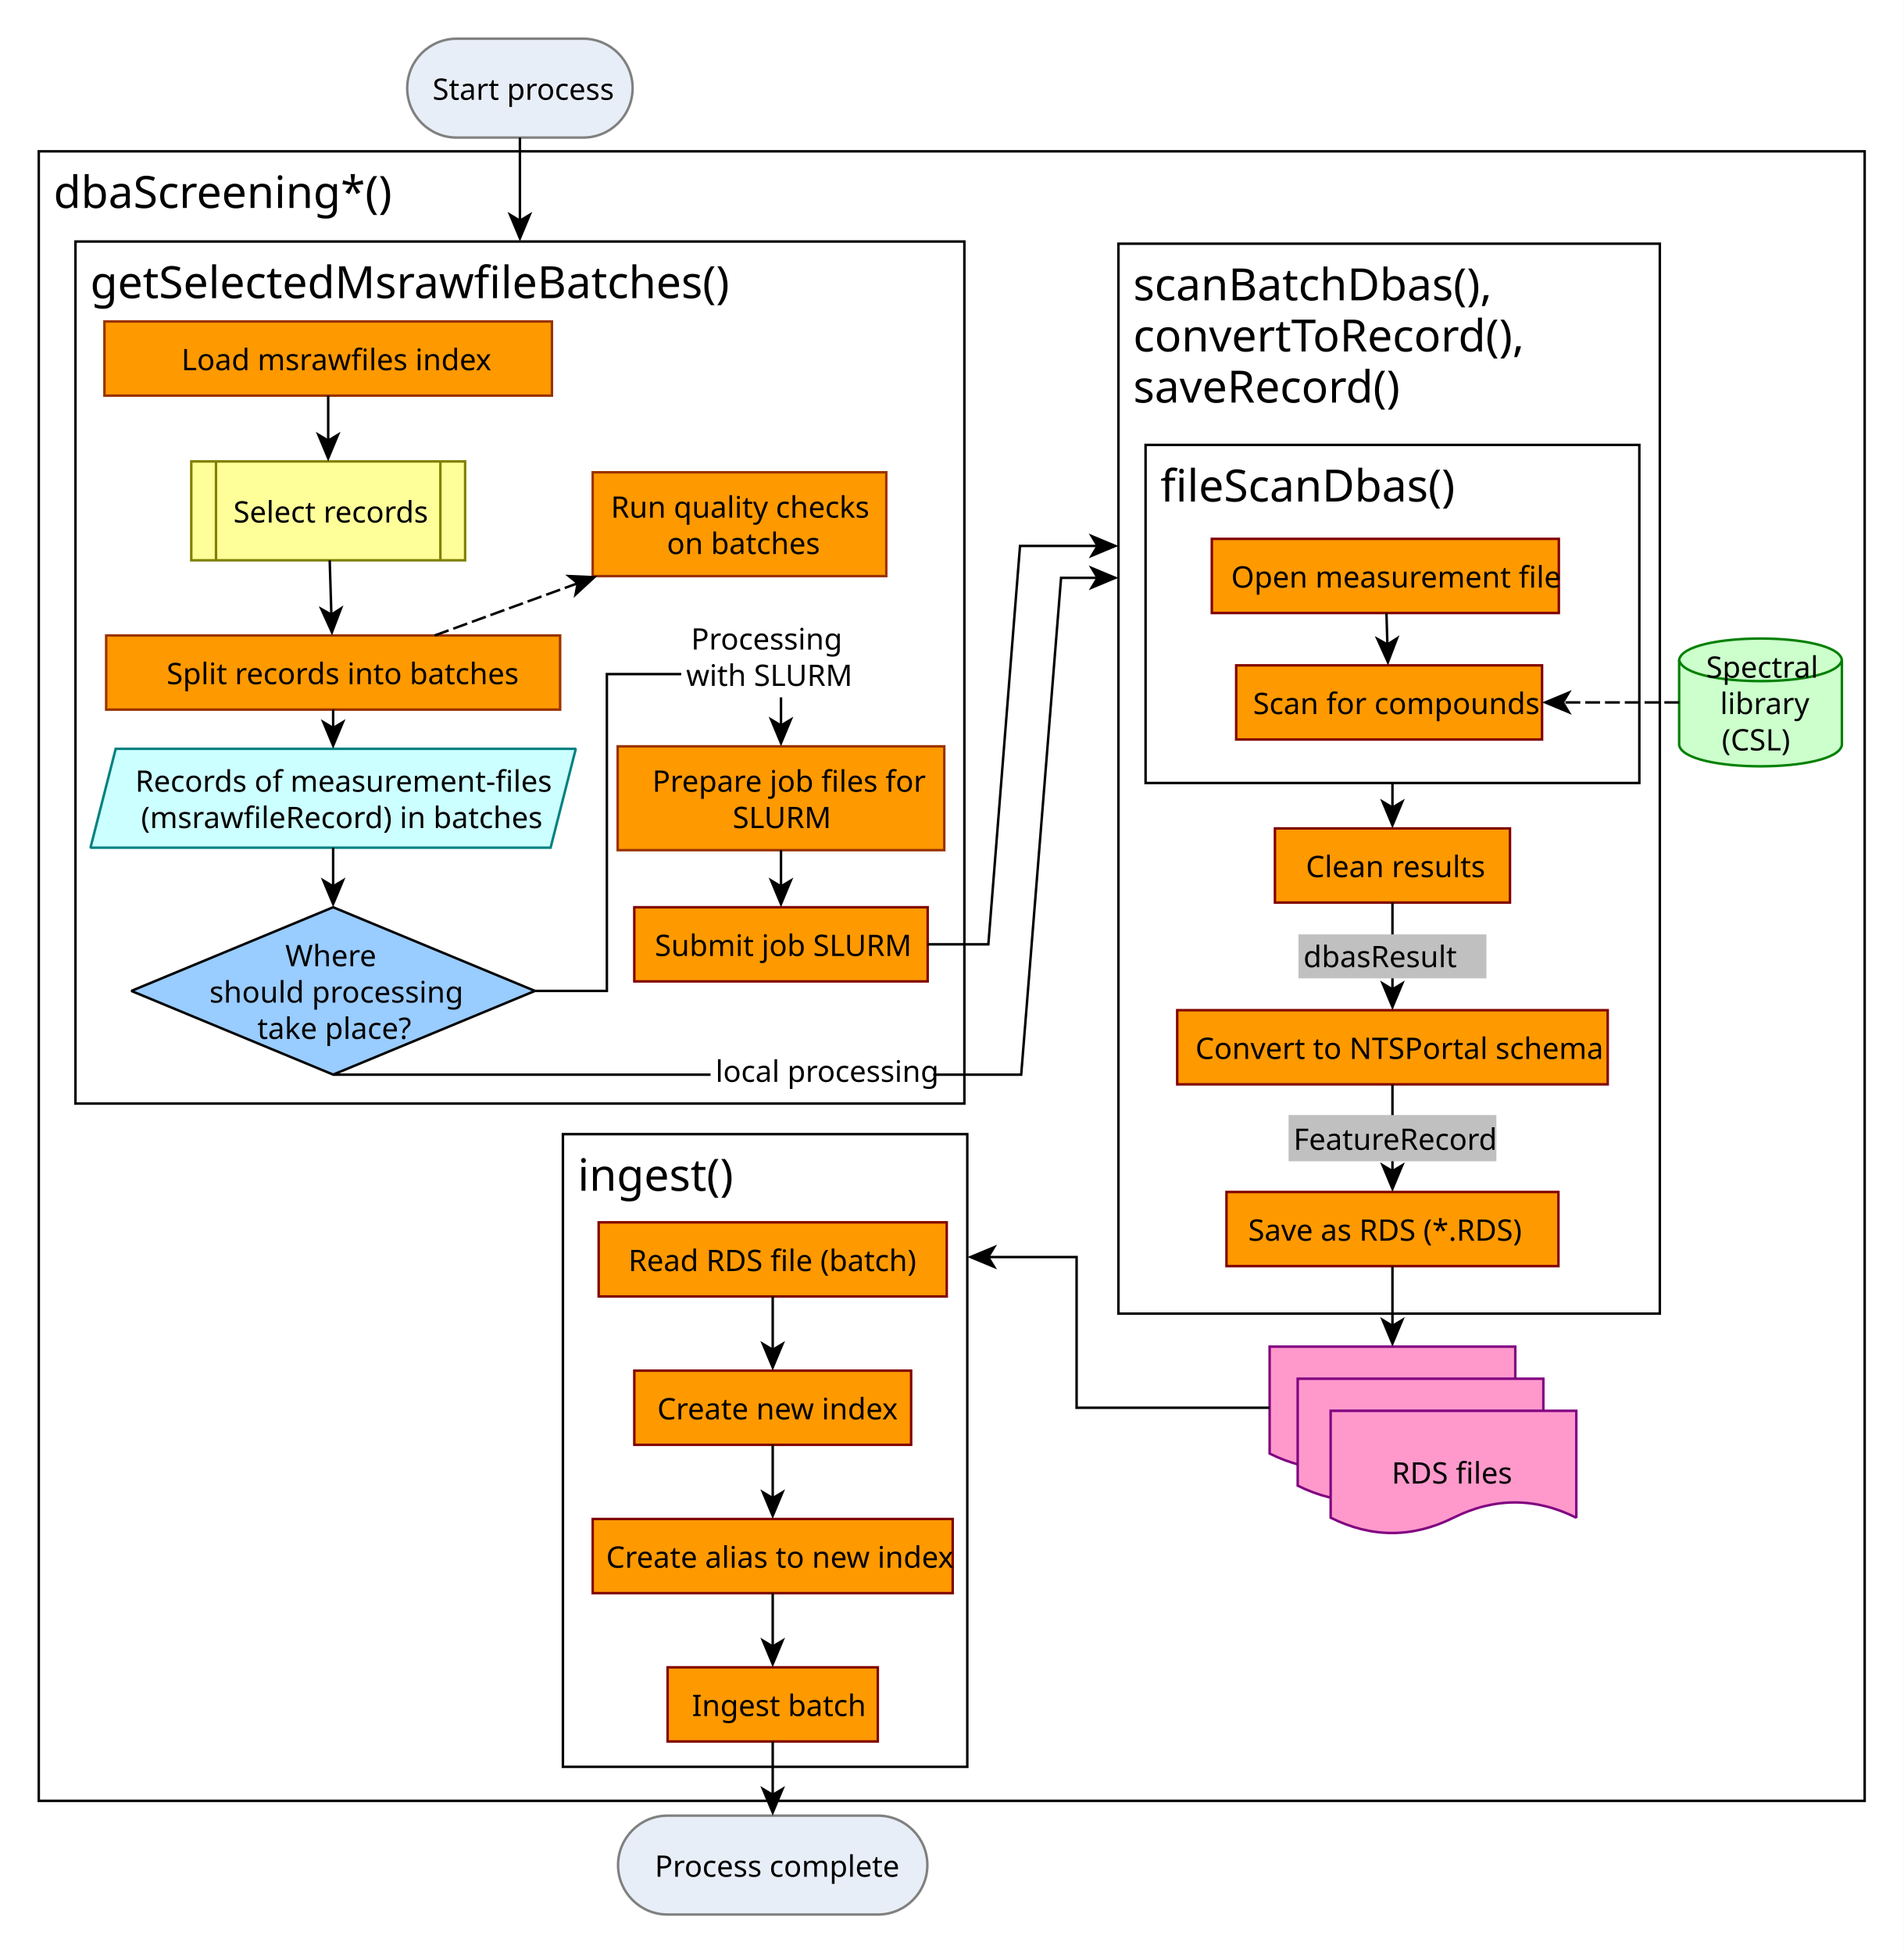
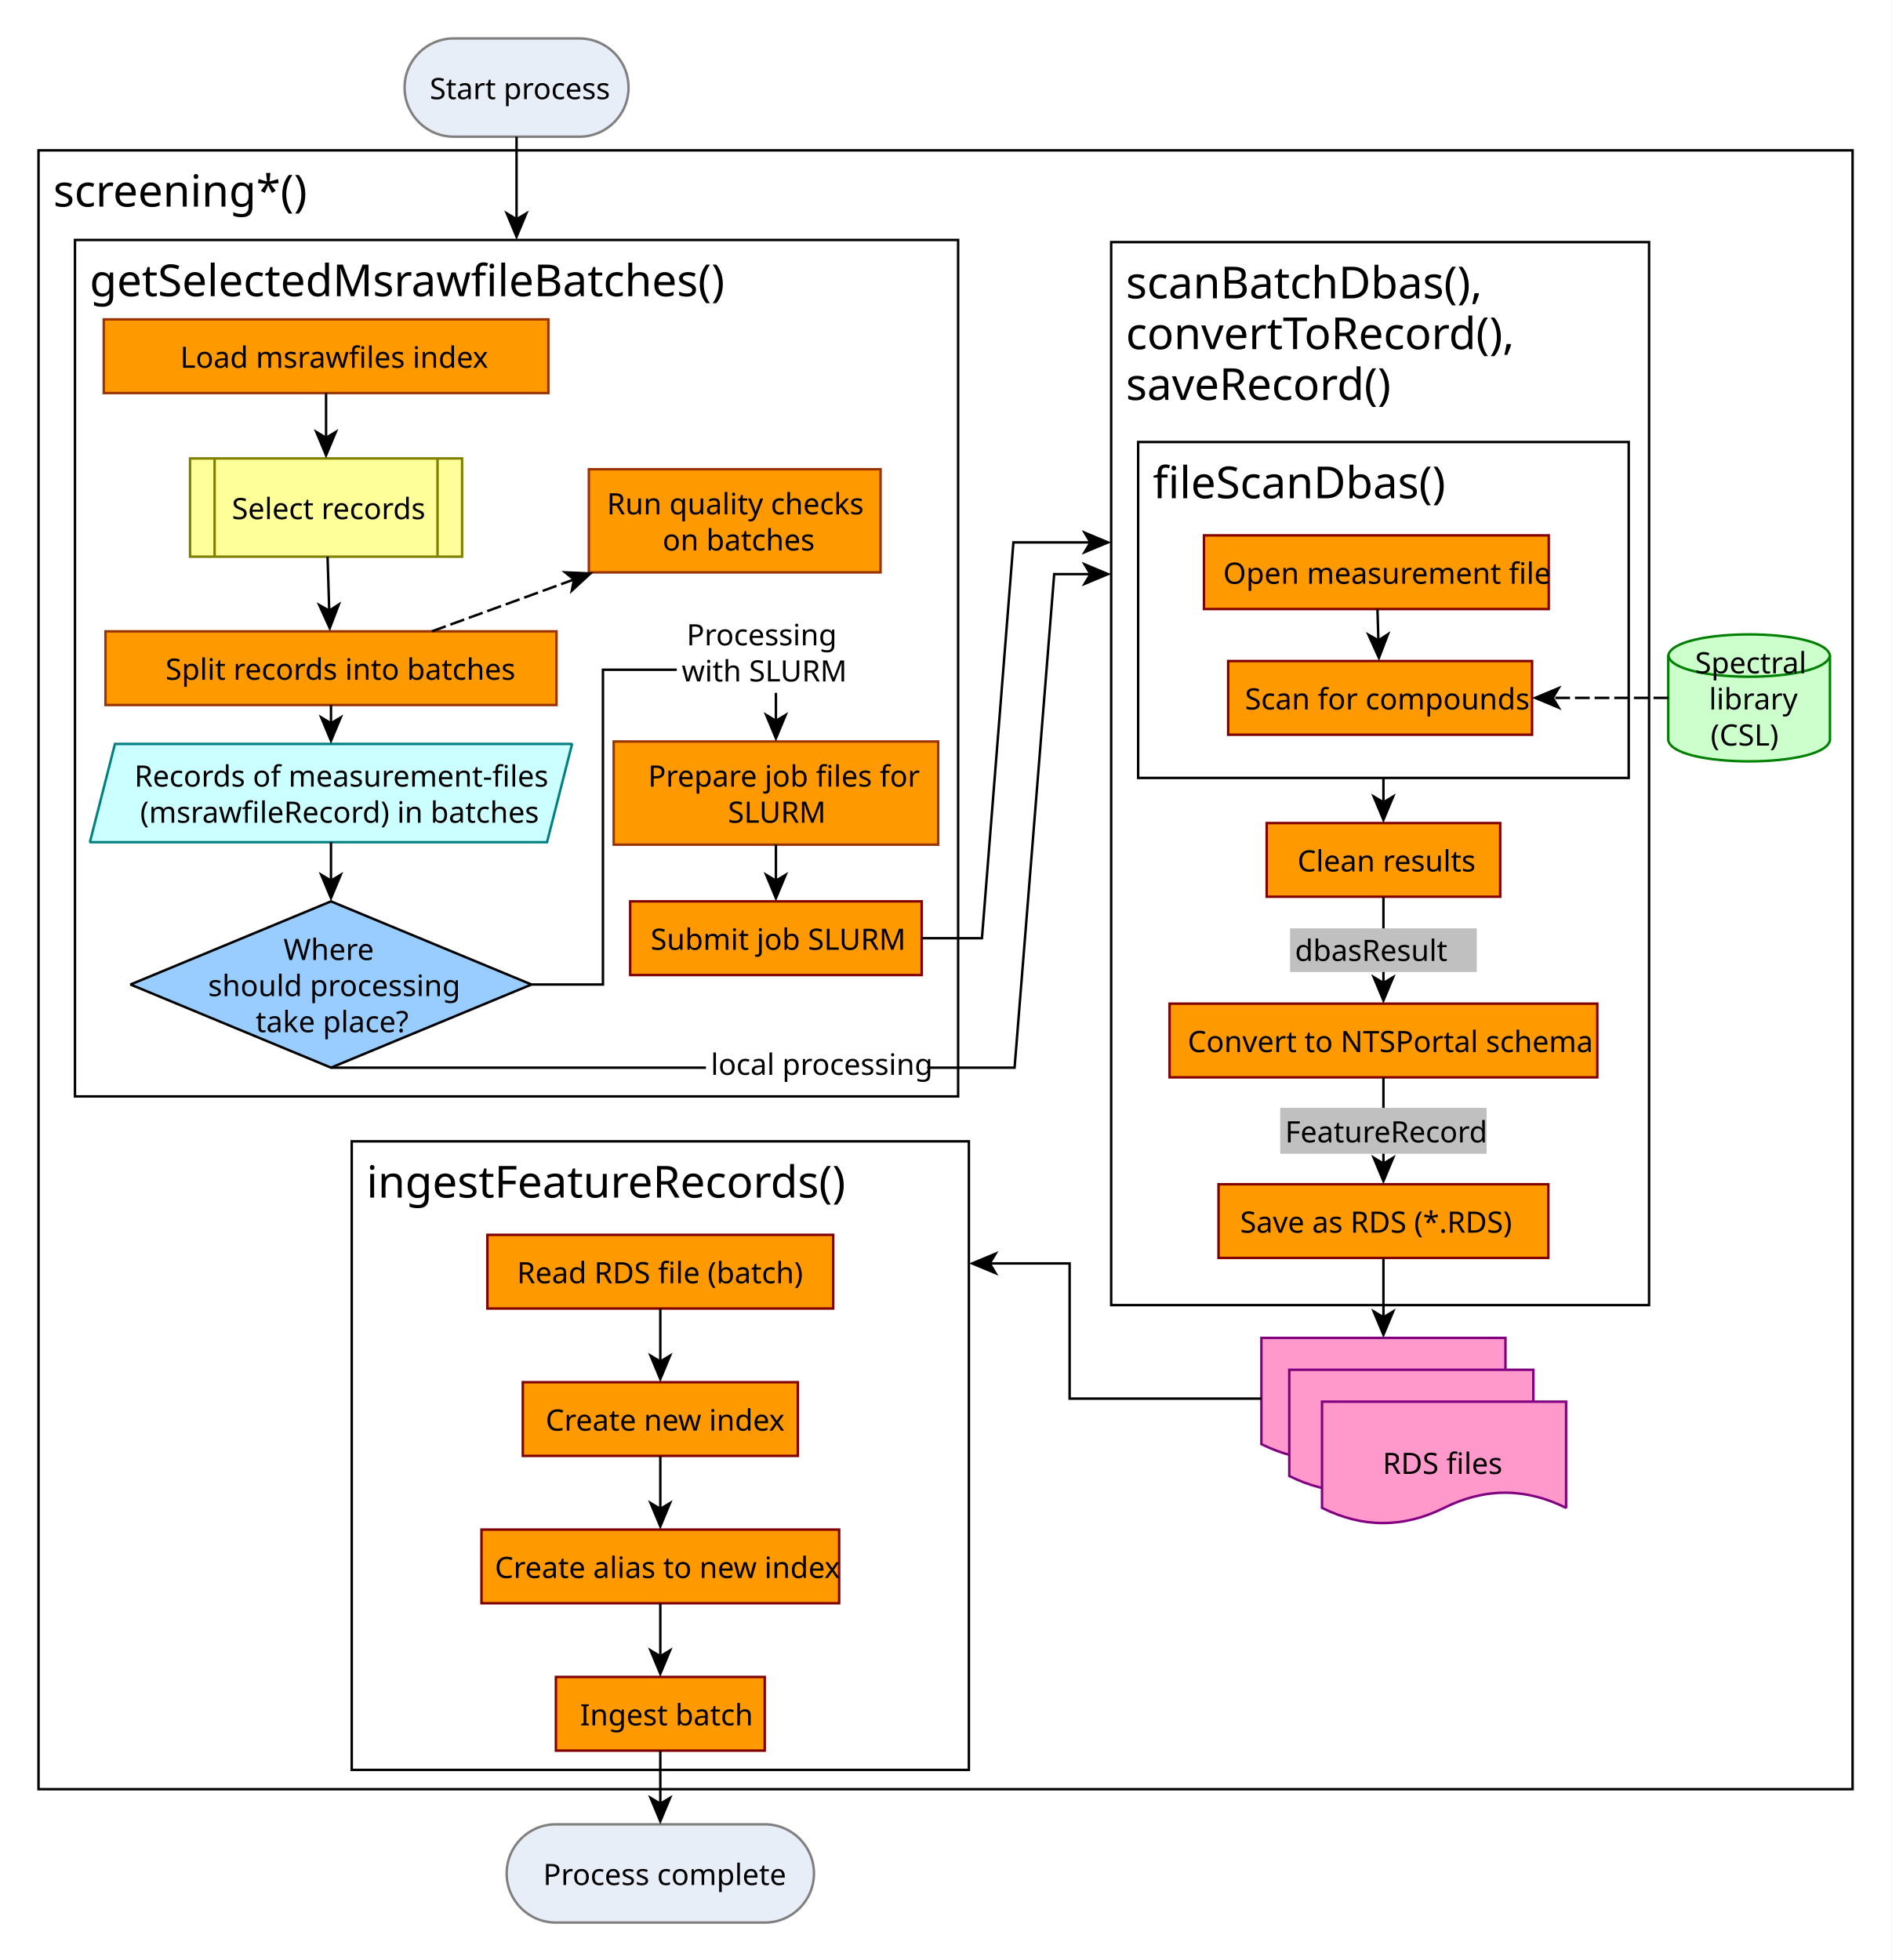
- <svg xmlns="http://www.w3.org/2000/svg" fill-opacity="1" color-rendering="auto" color-interpolation="auto" text-rendering="auto" stroke="black" stroke-linecap="square" width="770" stroke-miterlimit="10" shape-rendering="auto" stroke-opacity="1" fill="black" stroke-dasharray="none" font-weight="normal" stroke-width="1" height="790" font-family="'Dialog'" font-style="normal" stroke-linejoin="miter" font-size="12px" stroke-dashoffset="0" image-rendering="auto">
+ <svg xmlns="http://www.w3.org/2000/svg" fill-opacity="1" color-rendering="auto" color-interpolation="auto" text-rendering="auto" stroke="black" stroke-linecap="square" width="770" stroke-miterlimit="10" shape-rendering="auto" stroke-opacity="1" fill="black" stroke-dasharray="none" font-weight="normal" stroke-width="1" height="798" font-family="'Dialog'" font-style="normal" stroke-linejoin="miter" font-size="12px" stroke-dashoffset="0" image-rendering="auto">
  <defs id="genericDefs" />
  <g>
    <defs id="defs1">
      <clipPath clipPathUnits="userSpaceOnUse" id="clipPath1">
-         <path d="M0 0 L770 0 L770 790 L0 790 L0 0 Z" />
+         <path d="M0 0 L770 0 L770 798 L0 798 L0 0 Z" />
      </clipPath>
      <clipPath clipPathUnits="userSpaceOnUse" id="clipPath2">
-         <path d="M433 -269 L1203 -269 L1203 521 L433 521 L433 -269 Z" />
+         <path d="M433 -269 L1203 -269 L1203 529 L433 529 L433 -269 Z" />
      </clipPath>
    </defs>
    <g fill="white" text-rendering="geometricPrecision" shape-rendering="geometricPrecision" transform="translate(-433,269)" stroke="white">
-       <rect x="433" width="770" height="790" y="-269" clip-path="url(#clipPath2)" stroke="none" />
+       <rect x="433" width="770" height="798" y="-269" clip-path="url(#clipPath2)" stroke="none" />
    </g>
    <g text-rendering="geometricPrecision" stroke-miterlimit="1.45" shape-rendering="geometricPrecision" transform="matrix(1,0,0,1,-433,269)" stroke-linecap="butt">
      <rect fill="none" x="448.682" width="738.502" height="667.242" y="-207.788" clip-path="url(#clipPath2)" />
-       <text x="454.682" font-size="18px" y="-184.887" clip-path="url(#clipPath2)" font-family="'Arial monospaced for SAP'" stroke="none" xml:space="preserve">dbaScreening*()</text>
+       <text x="454.682" font-size="18px" y="-184.887" clip-path="url(#clipPath2)" font-family="'Arial monospaced for SAP'" stroke="none" xml:space="preserve">screening*()</text>
      <rect fill="none" x="885.357" width="218.975" height="432.791" y="-170.426" clip-path="url(#clipPath2)" />
      <text x="891.357" font-size="18px" y="-147.524" clip-path="url(#clipPath2)" font-family="'Arial monospaced for SAP'" stroke="none" xml:space="preserve">scanBatchDbas(), </text>
      <text x="891.357" font-size="18px" y="-126.844" clip-path="url(#clipPath2)" font-family="'Arial monospaced for SAP'" stroke="none" xml:space="preserve">convertToRecord(), </text>
      <text x="891.357" font-size="18px" y="-106.163" clip-path="url(#clipPath2)" font-family="'Arial monospaced for SAP'" stroke="none" xml:space="preserve">saveRecord()</text>
-       <rect fill="none" x="660.672" width="163.559" height="255.92" y="189.772" clip-path="url(#clipPath2)" />
-       <text x="666.672" font-size="18px" y="212.674" clip-path="url(#clipPath2)" font-family="'Arial monospaced for SAP'" stroke="none" xml:space="preserve">ingest()</text>
+       <rect fill="none" x="576.192" width="251.239" height="255.92" y="195.683" clip-path="url(#clipPath2)" />
+       <text x="582.192" font-size="18px" y="218.585" clip-path="url(#clipPath2)" font-family="'Arial monospaced for SAP'" stroke="none" xml:space="preserve">ingestFeatureRecords()</text>
      <rect fill="none" x="463.523" width="359.528" height="348.695" y="-171.302" clip-path="url(#clipPath2)" />
      <text x="469.523" font-size="18px" y="-148.401" clip-path="url(#clipPath2)" font-family="'Arial monospaced for SAP'" stroke="none" xml:space="preserve">getSelectedMsrawfileBatches()</text>
    </g>
    <g fill="rgb(255,153,0)" text-rendering="geometricPrecision" shape-rendering="geometricPrecision" transform="matrix(1,0,0,1,-433,269)" stroke="rgb(255,153,0)">
      <rect x="475.239" width="181" height="30" y="-138.968" clip-path="url(#clipPath2)" stroke="none" />
    </g>
    <g stroke-linecap="butt" transform="matrix(1,0,0,1,-433,269)" fill="rgb(153,51,0)" text-rendering="geometricPrecision" shape-rendering="geometricPrecision" stroke="rgb(153,51,0)" stroke-miterlimit="1.45">
      <rect fill="none" x="475.239" width="181" height="30" y="-138.968" clip-path="url(#clipPath2)" />
      <text x="506.378" y="-119.254" clip-path="url(#clipPath2)" fill="black" font-family="sans-serif" stroke="none" xml:space="preserve">Load msrawfiles index</text>
    </g>
    <g fill="rgb(255,153,0)" text-rendering="geometricPrecision" shape-rendering="geometricPrecision" transform="matrix(1,0,0,1,-433,269)" stroke="rgb(255,153,0)">
      <rect x="475.943" width="183.6" height="30" y="-11.957" clip-path="url(#clipPath2)" stroke="none" />
    </g>
    <g stroke-linecap="butt" transform="matrix(1,0,0,1,-433,269)" fill="rgb(153,51,0)" text-rendering="geometricPrecision" shape-rendering="geometricPrecision" stroke="rgb(153,51,0)" stroke-miterlimit="1.45">
      <rect fill="none" x="475.943" width="183.6" height="30" y="-11.957" clip-path="url(#clipPath2)" />
      <text x="500.375" y="7.757" clip-path="url(#clipPath2)" fill="black" font-family="sans-serif" stroke="none" xml:space="preserve">Split records into batches</text>
      <rect x="896.341" y="-89.036" clip-path="url(#clipPath2)" fill="none" width="199.706" height="136.767" stroke="black" />
    </g>
    <g font-size="18px" stroke-linecap="butt" transform="matrix(1,0,0,1,-433,269)" text-rendering="geometricPrecision" font-family="'Arial monospaced for SAP'" shape-rendering="geometricPrecision" stroke-miterlimit="1.45">
      <text x="902.341" xml:space="preserve" y="-66.135" clip-path="url(#clipPath2)" stroke="none">fileScanDbas()</text>
    </g>
    <g fill="rgb(255,153,0)" text-rendering="geometricPrecision" shape-rendering="geometricPrecision" transform="matrix(1,0,0,1,-433,269)" stroke="rgb(255,153,0)">
      <rect x="923.132" width="140.358" height="30" y="-51.03" clip-path="url(#clipPath2)" stroke="none" />
    </g>
    <g stroke-linecap="butt" transform="matrix(1,0,0,1,-433,269)" fill="maroon" text-rendering="geometricPrecision" shape-rendering="geometricPrecision" stroke="maroon" stroke-miterlimit="1.45">
      <rect fill="none" x="923.132" width="140.358" height="30" y="-51.03" clip-path="url(#clipPath2)" />
      <text x="930.947" y="-31.316" clip-path="url(#clipPath2)" fill="black" font-family="sans-serif" stroke="none" xml:space="preserve">Open measurement file</text>
    </g>
    <g fill="rgb(255,153,0)" text-rendering="geometricPrecision" shape-rendering="geometricPrecision" transform="matrix(1,0,0,1,-433,269)" stroke="rgb(255,153,0)">
      <rect x="932.985" width="123.719" height="30" y="0.135" clip-path="url(#clipPath2)" stroke="none" />
    </g>
    <g stroke-linecap="butt" transform="matrix(1,0,0,1,-433,269)" fill="maroon" text-rendering="geometricPrecision" shape-rendering="geometricPrecision" stroke="maroon" stroke-miterlimit="1.45">
      <rect fill="none" x="932.985" width="123.719" height="30" y="0.135" clip-path="url(#clipPath2)" />
      <text x="939.813" y="19.849" clip-path="url(#clipPath2)" fill="black" font-family="sans-serif" stroke="none" xml:space="preserve">Scan for compounds</text>
    </g>
    <g fill="rgb(255,153,0)" text-rendering="geometricPrecision" shape-rendering="geometricPrecision" transform="matrix(1,0,0,1,-433,269)" stroke="rgb(255,153,0)">
      <rect x="948.661" width="95.064" height="30" y="66.097" clip-path="url(#clipPath2)" stroke="none" />
    </g>
    <g stroke-linecap="butt" transform="matrix(1,0,0,1,-433,269)" fill="maroon" text-rendering="geometricPrecision" shape-rendering="geometricPrecision" stroke="maroon" stroke-miterlimit="1.45">
      <rect fill="none" x="948.661" width="95.064" height="30" y="66.097" clip-path="url(#clipPath2)" />
      <text x="961.178" y="85.81" clip-path="url(#clipPath2)" fill="black" font-family="sans-serif" stroke="none" xml:space="preserve">Clean results</text>
    </g>
    <g fill="rgb(255,153,0)" text-rendering="geometricPrecision" shape-rendering="geometricPrecision" transform="matrix(1,0,0,1,-433,269)" stroke="rgb(255,153,0)">
      <rect x="909.13" width="174.127" height="30" y="139.628" clip-path="url(#clipPath2)" stroke="none" />
    </g>
    <g stroke-linecap="butt" transform="matrix(1,0,0,1,-433,269)" fill="maroon" text-rendering="geometricPrecision" shape-rendering="geometricPrecision" stroke="maroon" stroke-miterlimit="1.45">
      <rect fill="none" x="909.13" width="174.127" height="30" y="139.628" clip-path="url(#clipPath2)" />
      <text x="916.497" y="159.342" clip-path="url(#clipPath2)" fill="black" font-family="sans-serif" stroke="none" xml:space="preserve">Convert to NTSPortal schema</text>
    </g>
    <g fill="rgb(255,153,0)" text-rendering="geometricPrecision" shape-rendering="geometricPrecision" transform="matrix(1,0,0,1,-433,269)" stroke="rgb(255,153,0)">
      <rect x="929.063" width="134.261" height="30" y="213.16" clip-path="url(#clipPath2)" stroke="none" />
    </g>
    <g stroke-linecap="butt" transform="matrix(1,0,0,1,-433,269)" fill="maroon" text-rendering="geometricPrecision" shape-rendering="geometricPrecision" stroke="maroon" stroke-miterlimit="1.45">
      <rect fill="none" x="929.063" width="134.261" height="30" y="213.16" clip-path="url(#clipPath2)" />
      <text x="937.846" y="232.874" clip-path="url(#clipPath2)" fill="black" font-family="sans-serif" stroke="none" xml:space="preserve">Save as RDS (*.RDS)</text>
    </g>
    <g fill="rgb(255,153,0)" text-rendering="geometricPrecision" shape-rendering="geometricPrecision" transform="matrix(1,0,0,1,-433,269)" stroke="rgb(255,153,0)">
-       <rect x="675.14" width="140.781" height="30" y="225.438" clip-path="url(#clipPath2)" stroke="none" />
-     </g>
-     <g stroke-linecap="butt" transform="matrix(1,0,0,1,-433,269)" fill="maroon" text-rendering="geometricPrecision" shape-rendering="geometricPrecision" stroke="maroon" stroke-miterlimit="1.45">
-       <rect fill="none" x="675.14" width="140.781" height="30" y="225.438" clip-path="url(#clipPath2)" />
-       <text x="687.174" y="245.151" clip-path="url(#clipPath2)" fill="black" font-family="sans-serif" stroke="none" xml:space="preserve">Read RDS file (batch)</text>
-     </g>
-     <g fill="rgb(255,153,0)" text-rendering="geometricPrecision" shape-rendering="geometricPrecision" transform="matrix(1,0,0,1,-433,269)" stroke="rgb(255,153,0)">
-       <rect x="689.55" width="111.961" height="30" y="285.438" clip-path="url(#clipPath2)" stroke="none" />
-     </g>
-     <g stroke-linecap="butt" transform="matrix(1,0,0,1,-433,269)" fill="maroon" text-rendering="geometricPrecision" shape-rendering="geometricPrecision" stroke="maroon" stroke-miterlimit="1.45">
-       <rect fill="none" x="689.55" width="111.961" height="30" y="285.438" clip-path="url(#clipPath2)" />
-       <text x="698.837" y="305.151" clip-path="url(#clipPath2)" fill="black" font-family="sans-serif" stroke="none" xml:space="preserve">Create new index</text>
-     </g>
-     <g fill="rgb(255,153,0)" text-rendering="geometricPrecision" shape-rendering="geometricPrecision" transform="matrix(1,0,0,1,-433,269)" stroke="rgb(255,153,0)">
-       <rect x="703.024" width="85.012" height="30" y="405.438" clip-path="url(#clipPath2)" stroke="none" />
-     </g>
-     <g stroke-linecap="butt" transform="matrix(1,0,0,1,-433,269)" fill="maroon" text-rendering="geometricPrecision" shape-rendering="geometricPrecision" stroke="maroon" stroke-miterlimit="1.45">
-       <rect fill="none" x="703.024" width="85.012" height="30" y="405.438" clip-path="url(#clipPath2)" />
-       <text x="712.841" y="425.151" clip-path="url(#clipPath2)" fill="black" font-family="sans-serif" stroke="none" xml:space="preserve">Ingest batch</text>
-     </g>
-     <g fill="rgb(255,153,0)" text-rendering="geometricPrecision" shape-rendering="geometricPrecision" transform="matrix(1,0,0,1,-433,269)" stroke="rgb(255,153,0)">
-       <rect x="672.725" width="145.609" height="30" y="345.438" clip-path="url(#clipPath2)" stroke="none" />
-     </g>
-     <g stroke-linecap="butt" transform="matrix(1,0,0,1,-433,269)" fill="maroon" text-rendering="geometricPrecision" shape-rendering="geometricPrecision" stroke="maroon" stroke-miterlimit="1.45">
-       <rect fill="none" x="672.725" width="145.609" height="30" y="345.438" clip-path="url(#clipPath2)" />
-       <text x="678.159" y="365.151" clip-path="url(#clipPath2)" fill="black" font-family="sans-serif" stroke="none" xml:space="preserve">Create alias to new index</text>
+       <rect x="631.421" width="140.781" height="30" y="233.757" clip-path="url(#clipPath2)" stroke="none" />
+     </g>
+     <g stroke-linecap="butt" transform="matrix(1,0,0,1,-433,269)" fill="maroon" text-rendering="geometricPrecision" shape-rendering="geometricPrecision" stroke="maroon" stroke-miterlimit="1.45">
+       <rect fill="none" x="631.421" width="140.781" height="30" y="233.757" clip-path="url(#clipPath2)" />
+       <text x="643.455" y="253.471" clip-path="url(#clipPath2)" fill="black" font-family="sans-serif" stroke="none" xml:space="preserve">Read RDS file (batch)</text>
+     </g>
+     <g fill="rgb(255,153,0)" text-rendering="geometricPrecision" shape-rendering="geometricPrecision" transform="matrix(1,0,0,1,-433,269)" stroke="rgb(255,153,0)">
+       <rect x="645.831" width="111.961" height="30" y="293.757" clip-path="url(#clipPath2)" stroke="none" />
+     </g>
+     <g stroke-linecap="butt" transform="matrix(1,0,0,1,-433,269)" fill="maroon" text-rendering="geometricPrecision" shape-rendering="geometricPrecision" stroke="maroon" stroke-miterlimit="1.45">
+       <rect fill="none" x="645.831" width="111.961" height="30" y="293.757" clip-path="url(#clipPath2)" />
+       <text x="655.118" y="313.471" clip-path="url(#clipPath2)" fill="black" font-family="sans-serif" stroke="none" xml:space="preserve">Create new index</text>
+     </g>
+     <g fill="rgb(255,153,0)" text-rendering="geometricPrecision" shape-rendering="geometricPrecision" transform="matrix(1,0,0,1,-433,269)" stroke="rgb(255,153,0)">
+       <rect x="659.305" width="85.012" height="30" y="413.757" clip-path="url(#clipPath2)" stroke="none" />
+     </g>
+     <g stroke-linecap="butt" transform="matrix(1,0,0,1,-433,269)" fill="maroon" text-rendering="geometricPrecision" shape-rendering="geometricPrecision" stroke="maroon" stroke-miterlimit="1.45">
+       <rect fill="none" x="659.305" width="85.012" height="30" y="413.757" clip-path="url(#clipPath2)" />
+       <text x="669.122" y="433.471" clip-path="url(#clipPath2)" fill="black" font-family="sans-serif" stroke="none" xml:space="preserve">Ingest batch</text>
+     </g>
+     <g fill="rgb(255,153,0)" text-rendering="geometricPrecision" shape-rendering="geometricPrecision" transform="matrix(1,0,0,1,-433,269)" stroke="rgb(255,153,0)">
+       <rect x="629.007" width="145.609" height="30" y="353.757" clip-path="url(#clipPath2)" stroke="none" />
+     </g>
+     <g stroke-linecap="butt" transform="matrix(1,0,0,1,-433,269)" fill="maroon" text-rendering="geometricPrecision" shape-rendering="geometricPrecision" stroke="maroon" stroke-miterlimit="1.45">
+       <rect fill="none" x="629.007" width="145.609" height="30" y="353.757" clip-path="url(#clipPath2)" />
+       <text x="634.44" y="373.471" clip-path="url(#clipPath2)" fill="black" font-family="sans-serif" stroke="none" xml:space="preserve">Create alias to new index</text>
    </g>
    <g fill="rgb(255,153,0)" text-rendering="geometricPrecision" shape-rendering="geometricPrecision" transform="matrix(1,0,0,1,-433,269)" stroke="rgb(255,153,0)">
      <rect x="672.725" width="118.739" height="42" y="-77.957" clip-path="url(#clipPath2)" stroke="none" />
    </g>
    <g stroke-linecap="butt" transform="matrix(1,0,0,1,-433,269)" fill="rgb(153,51,0)" text-rendering="geometricPrecision" shape-rendering="geometricPrecision" stroke="rgb(153,51,0)" stroke-miterlimit="1.45">
      <rect fill="none" x="672.725" width="118.739" height="42" y="-77.957" clip-path="url(#clipPath2)" />
      <text x="680.069" y="-59.594" clip-path="url(#clipPath2)" fill="black" font-family="sans-serif" stroke="none" xml:space="preserve">Run quality checks </text>
      <text x="702.739" y="-44.892" clip-path="url(#clipPath2)" fill="black" font-family="sans-serif" stroke="none" xml:space="preserve">on batches</text>
    </g>
    <g fill="rgb(255,153,0)" text-rendering="geometricPrecision" shape-rendering="geometricPrecision" transform="matrix(1,0,0,1,-433,269)" stroke="rgb(255,153,0)">
      <rect x="689.543" width="118.667" height="30" y="97.985" clip-path="url(#clipPath2)" stroke="none" />
    </g>
    <g stroke-linecap="butt" transform="matrix(1,0,0,1,-433,269)" fill="maroon" text-rendering="geometricPrecision" shape-rendering="geometricPrecision" stroke="maroon" stroke-miterlimit="1.45">
      <rect fill="none" x="689.543" width="118.667" height="30" y="97.985" clip-path="url(#clipPath2)" />
      <text x="697.859" y="117.699" clip-path="url(#clipPath2)" fill="black" font-family="sans-serif" stroke="none" xml:space="preserve">Submit job SLURM</text>
    </g>
    <g fill="rgb(255,153,0)" text-rendering="geometricPrecision" shape-rendering="geometricPrecision" transform="matrix(1,0,0,1,-433,269)" stroke="rgb(255,153,0)">
      <rect x="682.831" width="132.091" height="42" y="32.896" clip-path="url(#clipPath2)" stroke="none" />
    </g>
    <g stroke-linecap="butt" transform="matrix(1,0,0,1,-433,269)" fill="rgb(153,51,0)" text-rendering="geometricPrecision" shape-rendering="geometricPrecision" stroke="rgb(153,51,0)" stroke-miterlimit="1.45">
      <rect fill="none" x="682.831" width="132.091" height="42" y="32.896" clip-path="url(#clipPath2)" />
      <text x="696.851" y="51.259" clip-path="url(#clipPath2)" fill="black" font-family="sans-serif" stroke="none" xml:space="preserve">Prepare job files for</text>
      <text x="726.207" y="65.961" clip-path="url(#clipPath2)" fill="black" font-family="sans-serif" stroke="none" xml:space="preserve"> SLURM</text>
    </g>
    <g fill="rgb(204,255,255)" text-rendering="geometricPrecision" shape-rendering="geometricPrecision" transform="matrix(1,0,0,1,-433,269)" stroke="rgb(204,255,255)">
      <path d="M479.796 33.896 L665.89 33.896 L655.69 73.896 L469.596 73.896 Z" stroke="none" clip-path="url(#clipPath2)" />
    </g>
    <g stroke-linecap="butt" transform="matrix(1,0,0,1,-433,269)" fill="teal" text-rendering="geometricPrecision" shape-rendering="geometricPrecision" stroke="teal" stroke-miterlimit="1.45">
      <path fill="none" d="M479.796 33.896 L665.89 33.896 L655.69 73.896 L469.596 73.896 Z" clip-path="url(#clipPath2)" />
      <text x="487.713" y="51.259" clip-path="url(#clipPath2)" fill="black" font-family="sans-serif" stroke="none" xml:space="preserve">Records of measurement-files</text>
      <text x="490.051" y="65.961" clip-path="url(#clipPath2)" fill="black" font-family="sans-serif" stroke="none" xml:space="preserve">(msrawfileRecord) in batches</text>
    </g>
    <g fill="rgb(255,255,153)" text-rendering="geometricPrecision" shape-rendering="geometricPrecision" transform="matrix(1,0,0,1,-433,269)" stroke="rgb(255,255,153)">
      <rect x="510.363" width="110.753" height="40" y="-82.352" clip-path="url(#clipPath2)" stroke="none" />
    </g>
    <g stroke-linecap="butt" transform="matrix(1,0,0,1,-433,269)" fill="olive" text-rendering="geometricPrecision" shape-rendering="geometricPrecision" stroke="olive" stroke-miterlimit="1.45">
      <rect fill="none" x="510.363" width="110.753" height="40" y="-82.352" clip-path="url(#clipPath2)" />
      <path fill="none" d="M520.362 -82.352 L520.362 -42.352 M611.115 -82.352 L611.115 -42.352 M520.362 -82.352 Z" clip-path="url(#clipPath2)" />
      <text x="527.389" y="-57.638" clip-path="url(#clipPath2)" fill="black" font-family="sans-serif" stroke="none" xml:space="preserve">Select records</text>
    </g>
    <g fill="rgb(232,238,247)" text-rendering="geometricPrecision" shape-rendering="geometricPrecision" transform="matrix(1,0,0,1,-433,269)" stroke="rgb(232,238,247)">
      <rect x="597.702" y="-253.348" clip-path="url(#clipPath2)" width="91.169" rx="20" ry="20" height="40" stroke="none" />
    </g>
    <g stroke-linecap="butt" transform="matrix(1,0,0,1,-433,269)" fill="gray" text-rendering="geometricPrecision" shape-rendering="geometricPrecision" stroke="gray" stroke-miterlimit="1.45">
      <rect x="597.702" y="-253.348" clip-path="url(#clipPath2)" fill="none" width="91.169" rx="20" ry="20" height="40" />
      <text x="607.94" y="-228.634" clip-path="url(#clipPath2)" fill="black" font-family="sans-serif" stroke="none" xml:space="preserve">Start process</text>
    </g>
    <g fill="rgb(153,204,255)" text-rendering="geometricPrecision" shape-rendering="geometricPrecision" transform="matrix(1,0,0,1,-433,269)" stroke="rgb(153,204,255)">
      <path d="M567.743 97.985 L649.365 131.834 L567.743 165.683 L486.121 131.834 Z" stroke="none" clip-path="url(#clipPath2)" />
    </g>
    <g text-rendering="geometricPrecision" stroke-miterlimit="1.45" shape-rendering="geometricPrecision" transform="matrix(1,0,0,1,-433,269)" stroke-linecap="butt">
      <path fill="none" d="M567.743 97.985 L649.365 131.834 L567.743 165.683 L486.121 131.834 Z" clip-path="url(#clipPath2)" />
      <text x="548.404" xml:space="preserve" y="121.847" clip-path="url(#clipPath2)" font-family="sans-serif" stroke="none">Where </text>
      <text x="517.713" xml:space="preserve" y="136.548" clip-path="url(#clipPath2)" font-family="sans-serif" stroke="none">should processing </text>
      <text x="537.055" xml:space="preserve" y="151.249" clip-path="url(#clipPath2)" font-family="sans-serif" stroke="none">take place?</text>
    </g>
    <g fill="rgb(204,255,204)" text-rendering="geometricPrecision" shape-rendering="geometricPrecision" transform="matrix(1,0,0,1,-433,269)" stroke="rgb(204,255,204)">
      <path d="M1112.147 -2.096 C1114.122 -13.583 1175.999 -13.583 1177.974 -2.096 L1177.974 32.365 C1175.999 43.852 1114.122 43.852 1112.147 32.365 Z" stroke="none" clip-path="url(#clipPath2)" />
    </g>
    <g stroke-linecap="butt" transform="matrix(1,0,0,1,-433,269)" fill="green" text-rendering="geometricPrecision" shape-rendering="geometricPrecision" stroke="green" stroke-miterlimit="1.45">
      <path fill="none" d="M1112.147 -2.096 C1114.122 -13.583 1175.999 -13.583 1177.974 -2.096 L1177.974 32.365 C1175.999 43.852 1114.122 43.852 1112.147 32.365 Z" clip-path="url(#clipPath2)" />
      <path fill="none" d="M1177.974 -2.096 C1175.999 9.391 1114.122 9.391 1112.147 -2.096" clip-path="url(#clipPath2)" />
      <text x="1123.05" y="5.147" clip-path="url(#clipPath2)" fill="black" font-family="sans-serif" stroke="none" xml:space="preserve">Spectral</text>
      <text x="1128.725" y="19.849" clip-path="url(#clipPath2)" fill="black" font-family="sans-serif" stroke="none" xml:space="preserve">library</text>
      <text x="1129.392" y="34.55" clip-path="url(#clipPath2)" fill="black" font-family="sans-serif" stroke="none" xml:space="preserve">(CSL)</text>
    </g>
    <g fill="rgb(255,153,204)" text-rendering="geometricPrecision" shape-rendering="geometricPrecision" transform="matrix(1,0,0,1,-433,269)" stroke="rgb(255,153,204)">
      <path d="M946.514 275.722 L1045.873 275.722 L1045.873 318.974 Q1021.033 306.616 996.193 318.974 Q971.354 331.332 946.514 318.974 Z" stroke="none" clip-path="url(#clipPath2)" />
    </g>
    <g stroke-linecap="butt" transform="matrix(1,0,0,1,-433,269)" fill="purple" text-rendering="geometricPrecision" shape-rendering="geometricPrecision" stroke="purple" stroke-miterlimit="1.45">
      <path fill="none" d="M946.514 275.722 L1045.873 275.722 L1045.873 318.974 Q1021.033 306.616 996.193 318.974 Q971.354 331.332 946.514 318.974 Z" clip-path="url(#clipPath2)" />
    </g>
    <g fill="rgb(255,153,204)" text-rendering="geometricPrecision" shape-rendering="geometricPrecision" transform="matrix(1,0,0,1,-433,269)" stroke="rgb(255,153,204)">
      <path d="M957.865 288.7 L1057.224 288.7 L1057.224 331.953 Q1032.384 319.595 1007.545 331.953 Q982.705 344.31 957.865 331.953 Z" stroke="none" clip-path="url(#clipPath2)" />
    </g>
    <g stroke-linecap="butt" transform="matrix(1,0,0,1,-433,269)" fill="purple" text-rendering="geometricPrecision" shape-rendering="geometricPrecision" stroke="purple" stroke-miterlimit="1.45">
      <path fill="none" d="M957.865 288.7 L1057.224 288.7 L1057.224 331.953 Q1032.384 319.595 1007.545 331.953 Q982.705 344.31 957.865 331.953 Z" clip-path="url(#clipPath2)" />
    </g>
    <g fill="rgb(255,153,204)" text-rendering="geometricPrecision" shape-rendering="geometricPrecision" transform="matrix(1,0,0,1,-433,269)" stroke="rgb(255,153,204)">
      <path d="M971.195 301.671 L1070.554 301.671 L1070.554 344.924 Q1045.714 332.566 1020.874 344.924 Q996.034 357.282 971.195 344.924 Z" stroke="none" clip-path="url(#clipPath2)" />
    </g>
    <g stroke-linecap="butt" transform="matrix(1,0,0,1,-433,269)" fill="purple" text-rendering="geometricPrecision" shape-rendering="geometricPrecision" stroke="purple" stroke-miterlimit="1.45">
      <path fill="none" d="M971.195 301.671 L1070.554 301.671 L1070.554 344.924 Q1045.714 332.566 1020.874 344.924 Q996.034 357.282 971.195 344.924 Z" clip-path="url(#clipPath2)" />
      <text x="995.869" y="331.101" clip-path="url(#clipPath2)" fill="black" font-family="sans-serif" stroke="none" xml:space="preserve">RDS files</text>
    </g>
    <g fill="rgb(232,238,247)" text-rendering="geometricPrecision" shape-rendering="geometricPrecision" transform="matrix(1,0,0,1,-433,269)" stroke="rgb(232,238,247)">
-       <rect x="682.98" y="465.438" clip-path="url(#clipPath2)" width="125.101" rx="20" ry="20" height="40" stroke="none" />
+       <rect x="639.261" y="473.757" clip-path="url(#clipPath2)" width="125.101" rx="20" ry="20" height="40" stroke="none" />
    </g>
    <g stroke-linecap="butt" transform="matrix(1,0,0,1,-433,269)" fill="gray" text-rendering="geometricPrecision" shape-rendering="geometricPrecision" stroke="gray" stroke-miterlimit="1.45">
-       <rect x="682.98" y="465.438" clip-path="url(#clipPath2)" fill="none" width="125.101" rx="20" ry="20" height="40" />
-       <text x="697.844" y="490.151" clip-path="url(#clipPath2)" fill="black" font-family="sans-serif" stroke="none" xml:space="preserve">Process complete</text>
+       <rect x="639.261" y="473.757" clip-path="url(#clipPath2)" fill="none" width="125.101" rx="20" ry="20" height="40" />
+       <text x="654.125" y="498.471" clip-path="url(#clipPath2)" fill="black" font-family="sans-serif" stroke="none" xml:space="preserve">Process complete</text>
    </g>
    <g text-rendering="geometricPrecision" stroke-miterlimit="1.45" shape-rendering="geometricPrecision" transform="matrix(1,0,0,1,-433,269)" stroke-linecap="butt">
      <path fill="none" d="M993.761 -21.03 L994.156 -7.862" clip-path="url(#clipPath2)" />
      <path d="M994.395 0.135 L999.034 -12.01 L994.126 -8.861 L989.038 -11.71 Z" clip-path="url(#clipPath2)" stroke="none" />
      <path fill="none" d="M996.193 47.73 L996.193 58.096" clip-path="url(#clipPath2)" />
      <path d="M996.193 66.097 L1001.193 54.096 L996.193 57.096 L991.193 54.096 Z" clip-path="url(#clipPath2)" stroke="none" />
      <path fill="none" d="M996.193 96.097 L996.193 131.628" clip-path="url(#clipPath2)" />
      <path d="M996.193 139.628 L1001.193 127.628 L996.193 130.628 L991.193 127.628 Z" clip-path="url(#clipPath2)" stroke="none" />
      <rect x="958.187" y="108.969" clip-path="url(#clipPath2)" fill="silver" width="76.012" height="17.787" stroke="none" />
      <text x="960.187" xml:space="preserve" y="122.236" clip-path="url(#clipPath2)" font-family="'Arial monospaced for SAP'" stroke="none">dbasResult</text>
      <path fill="none" d="M996.193 169.628 L996.193 205.16" clip-path="url(#clipPath2)" />
      <path d="M996.193 213.16 L1001.193 201.16 L996.193 204.16 L991.193 201.16 Z" clip-path="url(#clipPath2)" stroke="none" />
      <rect x="954.174" y="182.044" clip-path="url(#clipPath2)" fill="silver" width="84.039" height="18.701" stroke="none" />
      <text x="956.174" xml:space="preserve" y="196.108" clip-path="url(#clipPath2)" font-family="sans-serif" stroke="none">FeatureRecord</text>
-       <path fill="none" d="M745.53 255.438 L745.53 277.438" clip-path="url(#clipPath2)" />
-       <path d="M745.53 285.438 L750.53 273.438 L745.53 276.438 L740.53 273.438 Z" clip-path="url(#clipPath2)" stroke="none" />
-       <path fill="none" d="M745.53 315.438 L745.53 337.438" clip-path="url(#clipPath2)" />
-       <path d="M745.53 345.438 L750.53 333.438 L745.53 336.438 L740.53 333.438 Z" clip-path="url(#clipPath2)" stroke="none" />
-       <path fill="none" d="M745.53 375.438 L745.53 397.438" clip-path="url(#clipPath2)" />
-       <path d="M745.53 405.438 L750.53 393.438 L745.53 396.438 L740.53 393.438 Z" clip-path="url(#clipPath2)" stroke="none" />
+       <path fill="none" d="M701.811 263.757 L701.811 285.757" clip-path="url(#clipPath2)" />
+       <path d="M701.811 293.757 L706.811 281.757 L701.811 284.757 L696.811 281.757 Z" clip-path="url(#clipPath2)" stroke="none" />
+       <path fill="none" d="M701.811 323.757 L701.811 345.757" clip-path="url(#clipPath2)" />
+       <path d="M701.811 353.757 L706.811 341.757 L701.811 344.757 L696.811 341.757 Z" clip-path="url(#clipPath2)" stroke="none" />
+       <path fill="none" d="M701.811 383.757 L701.811 405.757" clip-path="url(#clipPath2)" />
+       <path d="M701.811 413.757 L706.811 401.757 L701.811 404.757 L696.811 401.757 Z" clip-path="url(#clipPath2)" stroke="none" />
      <path fill="none" stroke-dasharray="6,2" d="M667.057 -33.213 L608.831 -11.957" clip-path="url(#clipPath2)" />
      <path stroke-dasharray="6,2" d="M674.572 -35.957 L661.585 -36.538 L666.117 -32.87 L665.014 -27.145 Z" clip-path="url(#clipPath2)" stroke="none" />
      <path fill="none" d="M808.21 112.985 L832.749 112.985 L845.558 -48.165 L877.354 -48.165" clip-path="url(#clipPath2)" />
      <path d="M885.354 -48.165 L873.354 -53.165 L876.354 -48.165 L873.354 -43.165 Z" clip-path="url(#clipPath2)" stroke="none" />
      <path fill="none" d="M748.876 74.896 L748.876 89.985" clip-path="url(#clipPath2)" />
      <path d="M748.876 97.985 L753.876 85.985 L748.876 88.985 L743.876 85.985 Z" clip-path="url(#clipPath2)" stroke="none" />
      <path fill="none" d="M567.743 18.043 L567.743 25.904" clip-path="url(#clipPath2)" />
      <path d="M567.743 33.904 L572.743 21.904 L567.743 24.904 L562.743 21.904 Z" clip-path="url(#clipPath2)" stroke="none" />
      <path fill="none" d="M565.739 -108.968 L565.739 -90.337" clip-path="url(#clipPath2)" />
      <path d="M565.739 -82.337 L570.739 -94.337 L565.739 -91.337 L560.739 -94.337 Z" clip-path="url(#clipPath2)" stroke="none" />
      <path fill="none" d="M566.352 -42.331 L567.038 -19.953" clip-path="url(#clipPath2)" />
      <path d="M567.283 -11.957 L571.913 -24.104 L567.008 -20.953 L561.918 -23.798 Z" clip-path="url(#clipPath2)" stroke="none" />
      <path fill="none" d="M643.287 -213.35 L643.287 -179.302" clip-path="url(#clipPath2)" />
      <path d="M643.287 -171.302 L648.287 -183.302 L643.287 -180.302 L638.287 -183.302 Z" clip-path="url(#clipPath2)" stroke="none" />
      <path fill="none" d="M567.743 73.875 L567.743 89.959" clip-path="url(#clipPath2)" />
      <path d="M567.743 97.959 L572.743 85.959 L567.743 88.959 L562.743 85.959 Z" clip-path="url(#clipPath2)" stroke="none" />
      <path fill="none" d="M567.743 165.706 L846.032 165.706 L862.162 -35.258 L877.351 -35.258" clip-path="url(#clipPath2)" />
      <path d="M885.351 -35.258 L873.351 -40.258 L876.351 -35.258 L873.351 -30.258 Z" clip-path="url(#clipPath2)" stroke="none" />
      <rect x="720.388" y="154.552" clip-path="url(#clipPath2)" fill="white" width="90.045" height="18.701" stroke="none" />
      <text x="722.388" xml:space="preserve" y="168.616" clip-path="url(#clipPath2)" font-family="sans-serif" stroke="none">local processing</text>
      <path fill="none" d="M649.371 131.834 L678.457 131.834 L678.457 3.676 L748.876 3.676 L748.876 24.896" clip-path="url(#clipPath2)" />
      <path d="M748.876 32.896 L753.876 20.896 L748.876 23.896 L743.876 20.896 Z" clip-path="url(#clipPath2)" stroke="none" />
      <rect x="708.53" y="-20.317" clip-path="url(#clipPath2)" fill="white" width="70.68" height="33.402" stroke="none" />
      <text x="712.522" xml:space="preserve" y="-6.253" clip-path="url(#clipPath2)" font-family="sans-serif" stroke="none">Processing </text>
      <text x="710.53" xml:space="preserve" y="8.448" clip-path="url(#clipPath2)" font-family="sans-serif" stroke="none">with SLURM</text>
      <path fill="none" stroke-dasharray="6,2" d="M1112.164 15.135 L1064.704 15.135" clip-path="url(#clipPath2)" />
      <path stroke-dasharray="6,2" d="M1056.704 15.135 L1068.704 20.135 L1065.704 15.135 L1068.704 10.135 Z" clip-path="url(#clipPath2)" stroke="none" />
      <path fill="none" d="M996.193 243.16 L996.193 267.742" clip-path="url(#clipPath2)" />
      <path d="M996.193 275.742 L1001.193 263.742 L996.193 266.742 L991.193 263.742 Z" clip-path="url(#clipPath2)" stroke="none" />
-       <path fill="none" d="M946.509 300.438 L868.441 300.438 L868.441 239.484 L832.264 239.484" clip-path="url(#clipPath2)" />
-       <path d="M824.264 239.484 L836.264 244.484 L833.264 239.484 L836.264 234.484 Z" clip-path="url(#clipPath2)" stroke="none" />
-       <path fill="none" d="M745.53 435.438 L745.53 457.467" clip-path="url(#clipPath2)" />
-       <path d="M745.53 465.467 L750.53 453.467 L745.53 456.467 L740.53 453.467 Z" clip-path="url(#clipPath2)" stroke="none" />
+       <path fill="none" d="M946.509 300.438 L868.441 300.438 L868.441 245.395 L835.482 245.395" clip-path="url(#clipPath2)" />
+       <path d="M827.482 245.395 L839.482 250.395 L836.482 245.395 L839.482 240.395 Z" clip-path="url(#clipPath2)" stroke="none" />
+       <path fill="none" d="M701.811 443.757 L701.811 465.787" clip-path="url(#clipPath2)" />
+       <path d="M701.811 473.787 L706.811 461.787 L701.811 464.787 L696.811 461.787 Z" clip-path="url(#clipPath2)" stroke="none" />
    </g>
  </g>
</svg>
